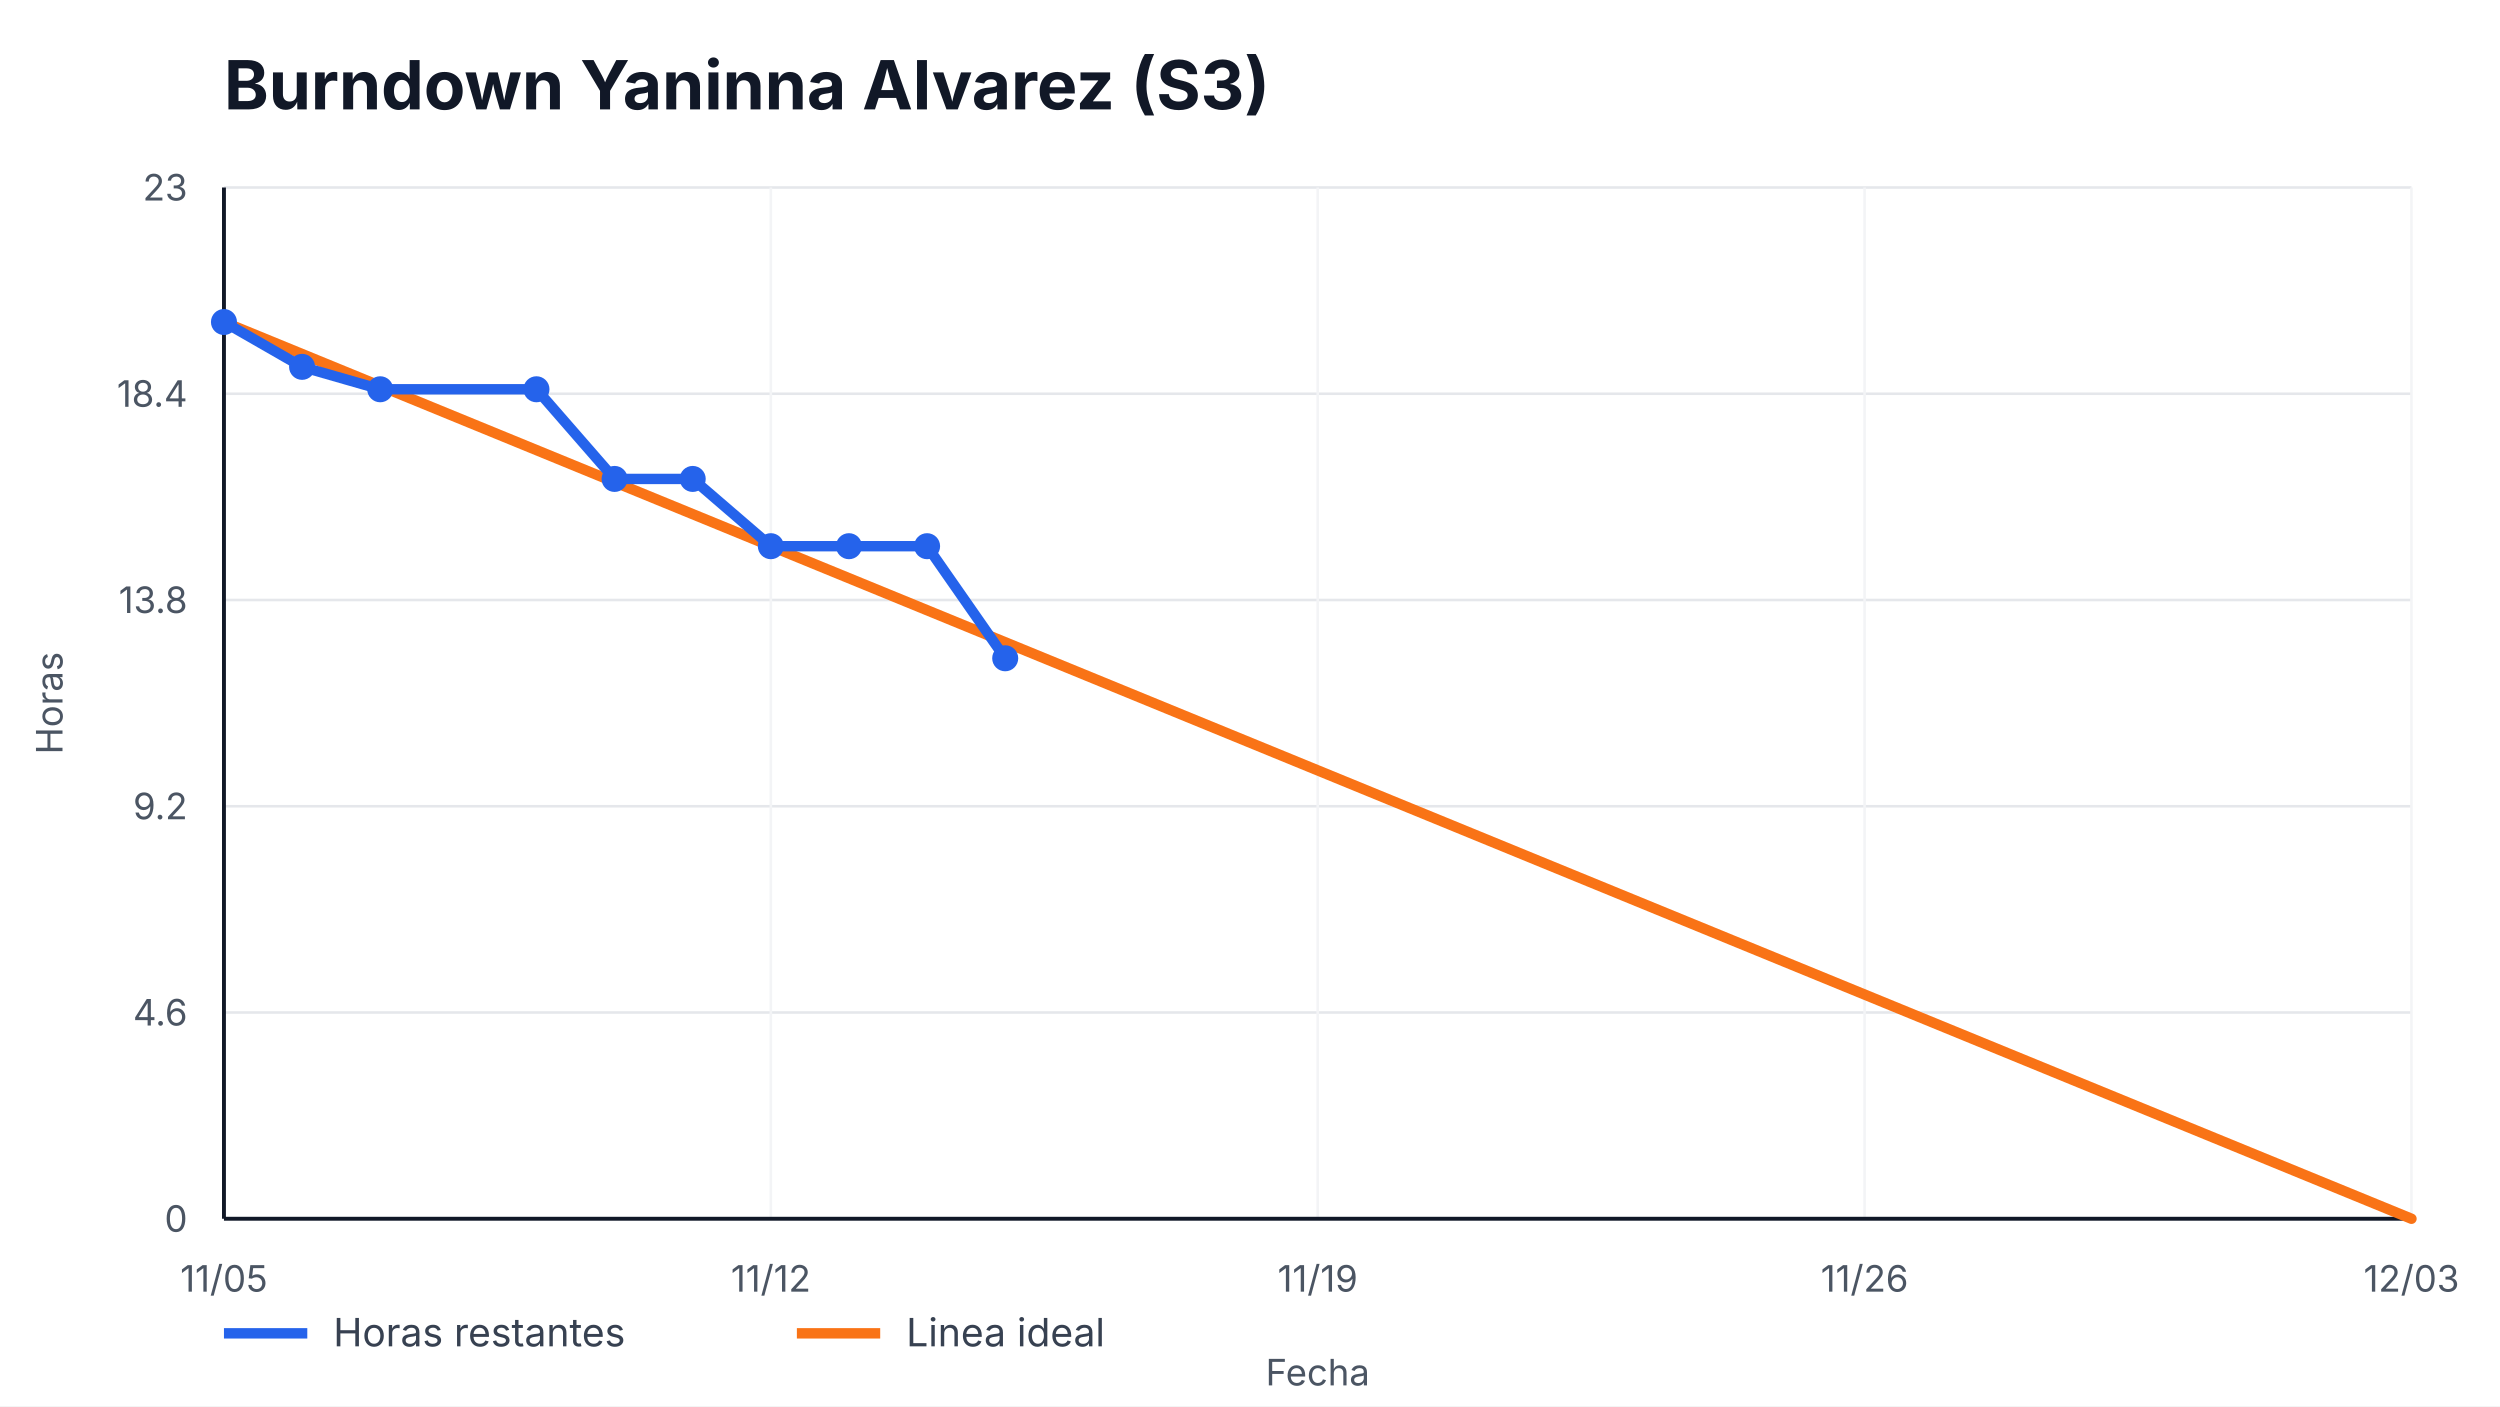
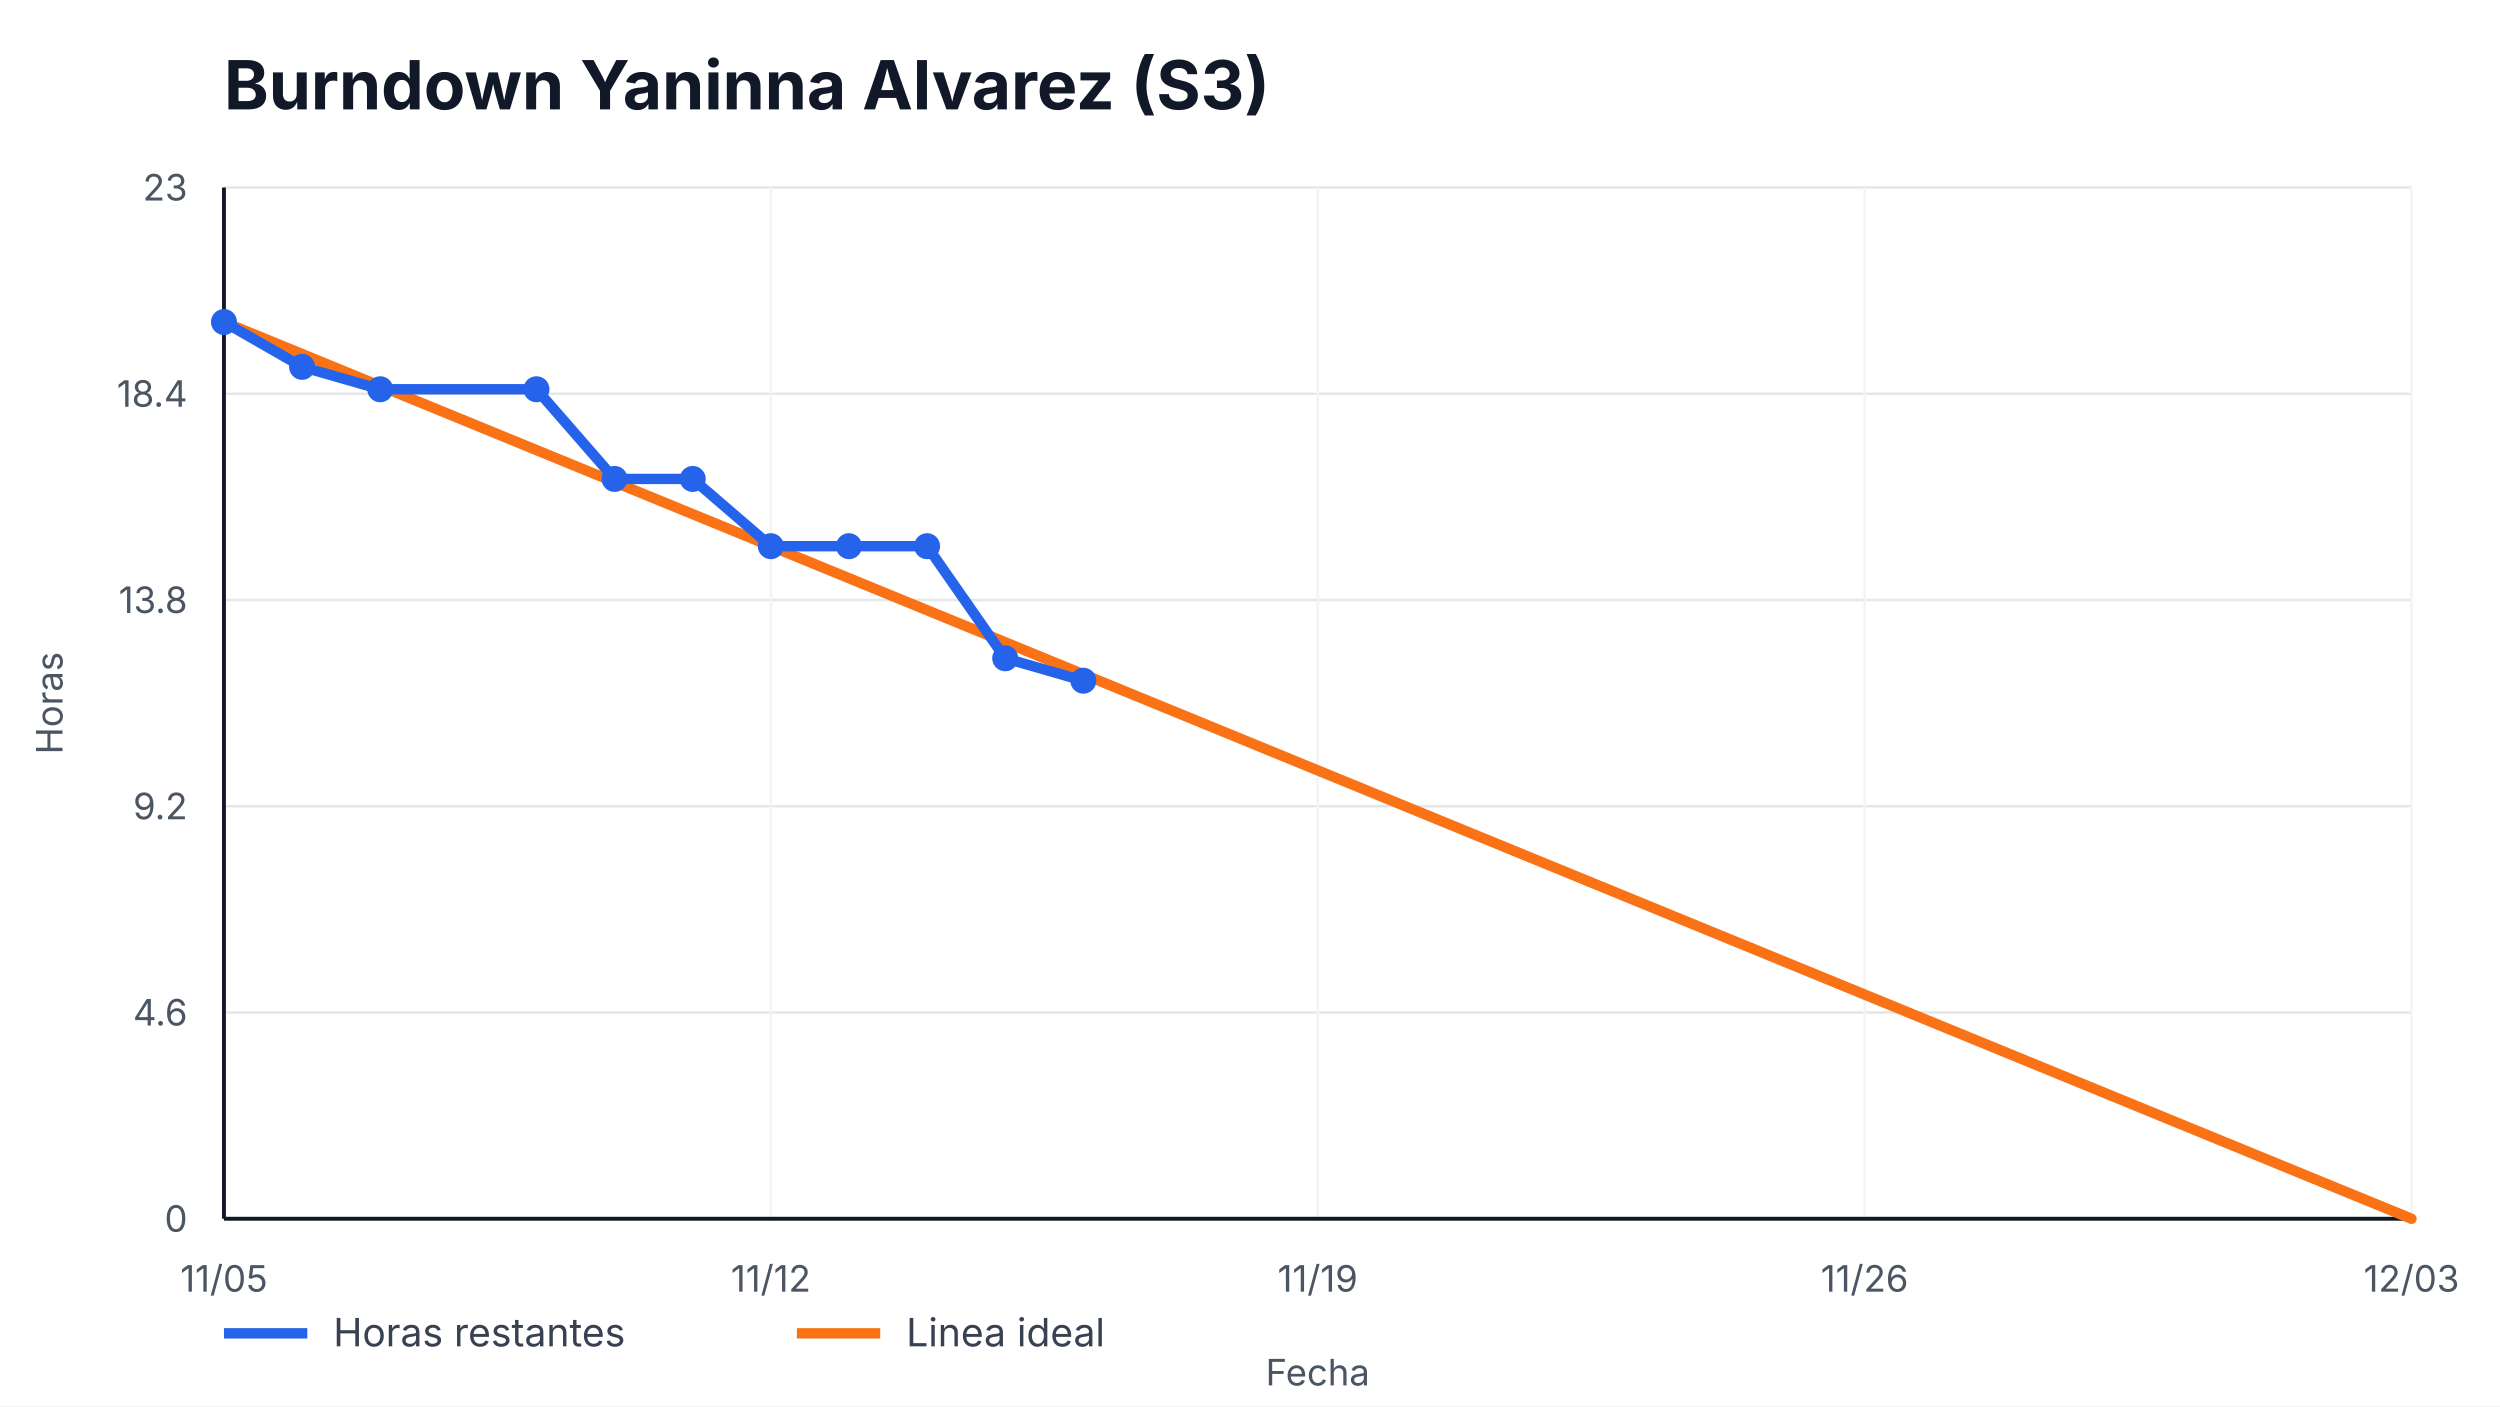
<svg xmlns="http://www.w3.org/2000/svg" width="960" height="540" viewBox="0 0 960 540" role="img" aria-label="Burndown Yaninna Alvarez (S3)">
  <style>
    text { font-family: -apple-system, BlinkMacSystemFont, "Segoe UI", sans-serif; fill: #111827; }
    .title { font-size: 26px; font-weight: 700; }
    .axis { font-size: 14px; fill: #4b5563; }
    .legend { font-size: 15px; fill: #374151; }
    .overrun { font-size: 14px; font-weight: 700; fill: #b91c1c; }
  </style>
  <rect width="100%" height="100%" fill="#ffffff" />
  <text x="86" y="42" class="title">Burndown Yaninna Alvarez (S3)</text>
  <g>
    <line x1="86" y1="468.00" x2="926" y2="468.00" stroke="#e5e7eb" />
    <line x1="86" y1="388.80" x2="926" y2="388.80" stroke="#e5e7eb" />
    <line x1="86" y1="309.60" x2="926" y2="309.60" stroke="#e5e7eb" />
    <line x1="86" y1="230.40" x2="926" y2="230.40" stroke="#e5e7eb" />
    <line x1="86" y1="151.20" x2="926" y2="151.20" stroke="#e5e7eb" />
    <line x1="86" y1="72.00" x2="926" y2="72.00" stroke="#e5e7eb" />
  </g>
  <g>
    <line x1="86.00" y1="72" x2="86.00" y2="468" stroke="#f3f4f6" />
    <text x="86.00" y="496" text-anchor="middle" class="axis">11/05</text>
    <line x1="296.00" y1="72" x2="296.00" y2="468" stroke="#f3f4f6" />
    <text x="296.00" y="496" text-anchor="middle" class="axis">11/12</text>
    <line x1="506.00" y1="72" x2="506.00" y2="468" stroke="#f3f4f6" />
    <text x="506.00" y="496" text-anchor="middle" class="axis">11/19</text>
    <line x1="716.00" y1="72" x2="716.00" y2="468" stroke="#f3f4f6" />
    <text x="716.00" y="496" text-anchor="middle" class="axis">11/26</text>
    <line x1="926.00" y1="72" x2="926.00" y2="468" stroke="#f3f4f6" />
    <text x="926.00" y="496" text-anchor="middle" class="axis">12/03</text>
  </g>
  <line x1="86" y1="468" x2="926" y2="468" stroke="#111827" stroke-width="1.5" />
  <line x1="86" y1="72" x2="86" y2="468" stroke="#111827" stroke-width="1.5" />
  <g>
    <text x="72" y="473.00" text-anchor="end" class="axis">0</text>
    <text x="72" y="393.80" text-anchor="end" class="axis">4.6</text>
    <text x="72" y="314.60" text-anchor="end" class="axis">9.2</text>
    <text x="72" y="235.40" text-anchor="end" class="axis">13.8</text>
    <text x="72" y="156.20" text-anchor="end" class="axis">18.4</text>
    <text x="72" y="77.00" text-anchor="end" class="axis">23</text>
  </g>
  <polyline points="86.00,123.65 926.00,468.00" fill="none" stroke="#f97316" stroke-width="4" stroke-linecap="round" />
-   <polyline points="86.00,123.65 116.00,140.87 146.00,149.48 206.00,149.48 236.00,183.91 266.00,183.91 296.00,209.74 326.00,209.74 356.00,209.74 386.00,252.78" fill="none" stroke="#2563eb" stroke-width="4" stroke-linecap="round" stroke-linejoin="round" />
+   <polyline points="86.00,123.65 116.00,140.87 146.00,149.48 206.00,149.48 236.00,183.91 266.00,183.91 296.00,209.74 326.00,209.74 356.00,209.74 386.00,252.78 416.00,261.39" fill="none" stroke="#2563eb" stroke-width="4" stroke-linecap="round" stroke-linejoin="round" />
  <g>
    <circle cx="86.00" cy="123.65" r="5" fill="#2563eb" />
    <circle cx="116.00" cy="140.87" r="5" fill="#2563eb" />
    <circle cx="146.00" cy="149.48" r="5" fill="#2563eb" />
    <circle cx="206.00" cy="149.48" r="5" fill="#2563eb" />
    <circle cx="236.00" cy="183.91" r="5" fill="#2563eb" />
    <circle cx="266.00" cy="183.91" r="5" fill="#2563eb" />
    <circle cx="296.00" cy="209.74" r="5" fill="#2563eb" />
    <circle cx="326.00" cy="209.74" r="5" fill="#2563eb" />
    <circle cx="356.00" cy="209.74" r="5" fill="#2563eb" />
    <circle cx="386.00" cy="252.78" r="5" fill="#2563eb" />
+     <circle cx="416.00" cy="261.39" r="5" fill="#2563eb" />
  </g>
  <line x1="86" y1="512" x2="118" y2="512" stroke="#2563eb" stroke-width="4" />
  <text x="128" y="517" class="legend">Horas restantes</text>
  <line x1="306" y1="512" x2="338" y2="512" stroke="#f97316" stroke-width="4" />
  <text x="348" y="517" class="legend">Linea ideal</text>
  <text x="506.0" y="532" text-anchor="middle" class="axis">Fecha</text>
  <text x="24" y="270.0" transform="rotate(-90 24,270.0)" text-anchor="middle" class="axis">Horas</text>
</svg>
